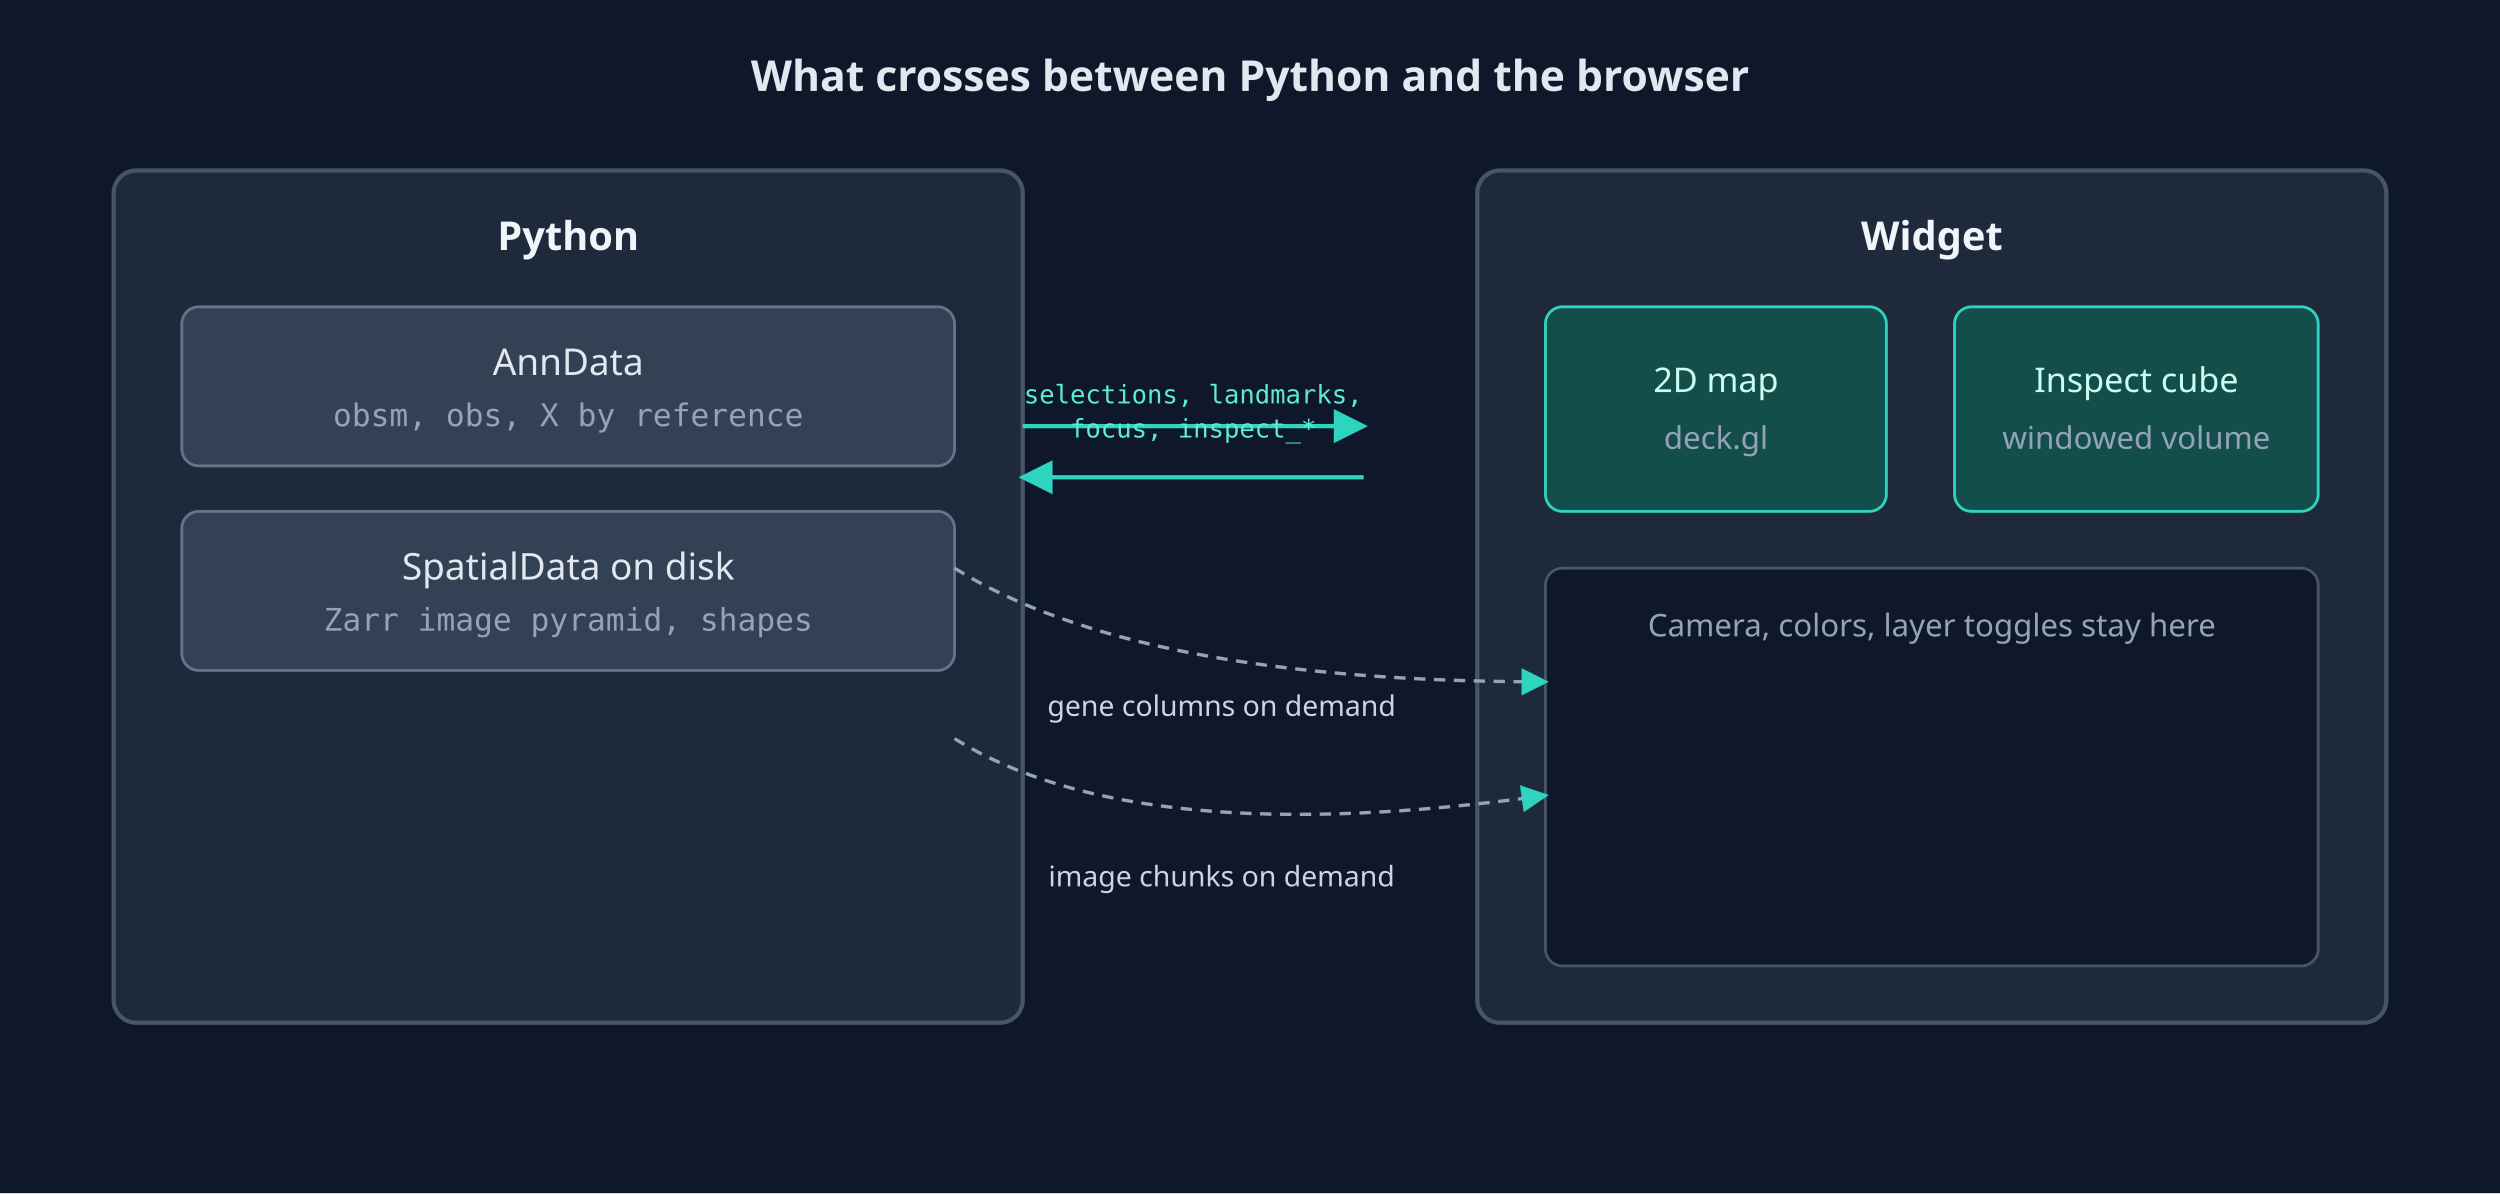
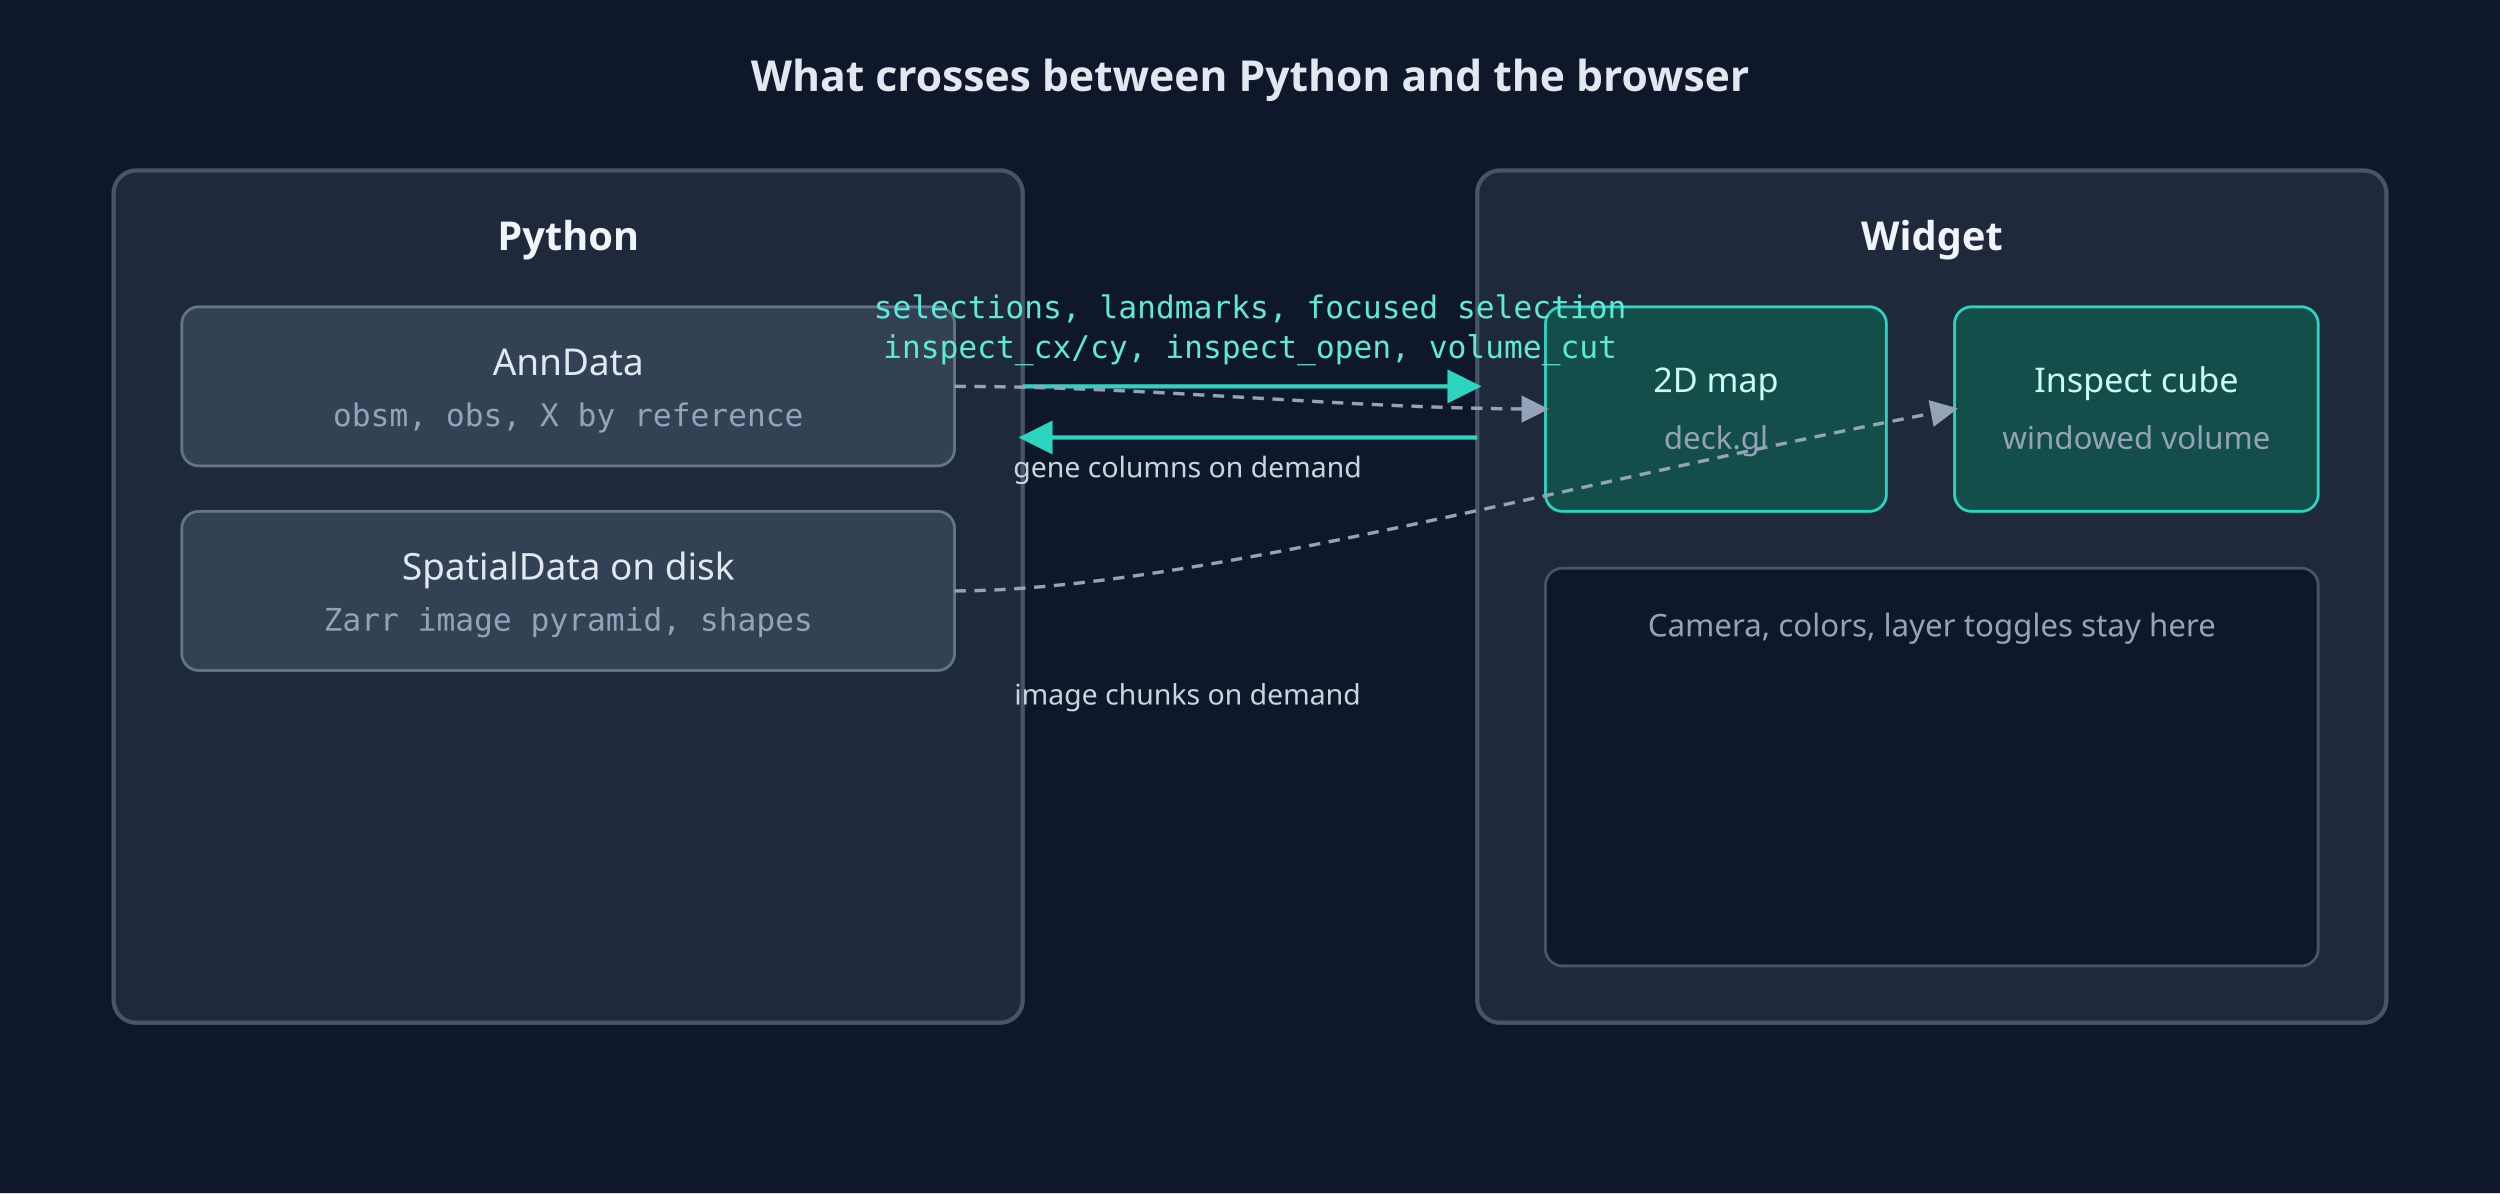
<svg xmlns="http://www.w3.org/2000/svg" width="880" height="420" viewBox="0 0 880 420" role="img" aria-labelledby="title desc">
  <defs>
-     <marker id="arrow" markerWidth="8" markerHeight="8" refX="7" refY="4" orient="auto">
+     <marker id="arrow-teal" markerWidth="8" markerHeight="8" refX="7" refY="4" orient="auto">
      <path d="M0,0 L8,4 L0,8 Z" fill="#2dd4bf" />
+     </marker>
+     <marker id="arrow-gray" markerWidth="8" markerHeight="8" refX="7" refY="4" orient="auto">
+       <path d="M0,0 L8,4 L0,8 Z" fill="#94a3b8" />
    </marker>
  </defs>
  <rect width="880" height="420" fill="#0f172a" />
  <text x="440" y="32" text-anchor="middle" font-family="IBM Plex Sans, sans-serif" font-size="15" font-weight="600" fill="#e2e8f0">What crosses between Python and the browser</text>
  <rect x="40" y="60" width="320" height="300" rx="8" fill="#1e293b" stroke="#475569" stroke-width="1.5" />
  <text x="200" y="88" text-anchor="middle" font-family="IBM Plex Sans, sans-serif" font-size="14" font-weight="600" fill="#f1f5f9">Python</text>
  <rect x="64" y="108" width="272" height="56" rx="6" fill="#334155" stroke="#64748b" />
  <text x="200" y="132" text-anchor="middle" font-family="IBM Plex Sans, sans-serif" font-size="13" fill="#e2e8f0">AnnData</text>
  <text x="200" y="150" text-anchor="middle" font-family="JetBrains Mono, monospace" font-size="11" fill="#94a3b8">obsm, obs, X by reference</text>
  <rect x="64" y="180" width="272" height="56" rx="6" fill="#334155" stroke="#64748b" />
  <text x="200" y="204" text-anchor="middle" font-family="IBM Plex Sans, sans-serif" font-size="13" fill="#e2e8f0">SpatialData on disk</text>
  <text x="200" y="222" text-anchor="middle" font-family="JetBrains Mono, monospace" font-size="11" fill="#94a3b8">Zarr image pyramid, shapes</text>
  <rect x="520" y="60" width="320" height="300" rx="8" fill="#1e293b" stroke="#475569" stroke-width="1.5" />
  <text x="680" y="88" text-anchor="middle" font-family="IBM Plex Sans, sans-serif" font-size="14" font-weight="600" fill="#f1f5f9">Widget</text>
  <rect x="544" y="108" width="120" height="72" rx="6" fill="#134e4a" stroke="#2dd4bf" />
  <text x="604" y="138" text-anchor="middle" font-family="IBM Plex Sans, sans-serif" font-size="12" fill="#ccfbf1">2D map</text>
  <text x="604" y="158" text-anchor="middle" font-family="IBM Plex Sans, sans-serif" font-size="11" fill="#94a3b8">deck.gl</text>
  <rect x="688" y="108" width="128" height="72" rx="6" fill="#134e4a" stroke="#2dd4bf" />
  <text x="752" y="138" text-anchor="middle" font-family="IBM Plex Sans, sans-serif" font-size="12" fill="#ccfbf1">Inspect cube</text>
  <text x="752" y="158" text-anchor="middle" font-family="IBM Plex Sans, sans-serif" font-size="11" fill="#94a3b8">windowed volume</text>
  <rect x="544" y="200" width="272" height="140" rx="6" fill="#0f172a" stroke="#475569" />
  <text x="680" y="224" text-anchor="middle" font-family="IBM Plex Sans, sans-serif" font-size="11" fill="#94a3b8">Camera, colors, layer toggles stay here</text>
-   <path d="M360 150 H480" stroke="#2dd4bf" stroke-width="1.5" marker-end="url(#arrow)" />
-   <path d="M480 150 H360" stroke="#2dd4bf" stroke-width="1.5" marker-end="url(#arrow)" transform="translate(0,18)" />
-   <text x="420" y="142" text-anchor="middle" font-family="JetBrains Mono, monospace" font-size="9" fill="#5eead4">selections, landmarks,</text>
-   <text x="420" y="154" text-anchor="middle" font-family="JetBrains Mono, monospace" font-size="9" fill="#5eead4">focus, inspect_*</text>
-   <path d="M336 200 Q400 240 544 240" fill="none" stroke="#94a3b8" stroke-width="1.2" stroke-dasharray="4 3" marker-end="url(#arrow)" />
-   <text x="430" y="252" text-anchor="middle" font-family="IBM Plex Sans, sans-serif" font-size="10" fill="#cbd5e1">gene columns on demand</text>
-   <path d="M336 260 Q400 300 544 280" fill="none" stroke="#94a3b8" stroke-width="1.2" stroke-dasharray="4 3" marker-end="url(#arrow)" />
-   <text x="430" y="312" text-anchor="middle" font-family="IBM Plex Sans, sans-serif" font-size="10" fill="#cbd5e1">image chunks on demand</text>
+   <text x="440" y="112" text-anchor="middle" font-family="JetBrains Mono, monospace" font-size="11" fill="#5eead4">selections, landmarks, focused selection</text>
+   <text x="440" y="126" text-anchor="middle" font-family="JetBrains Mono, monospace" font-size="11" fill="#5eead4">inspect_cx/cy, inspect_open, volume_cut</text>
+   <path d="M360 136 H520" stroke="#2dd4bf" stroke-width="1.5" marker-end="url(#arrow-teal)" />
+   <path d="M520 154 H360" stroke="#2dd4bf" stroke-width="1.5" marker-end="url(#arrow-teal)" />
+   <path d="M336 136 C 408 136, 472 144, 544 144" fill="none" stroke="#94a3b8" stroke-width="1.2" stroke-dasharray="4 3" marker-end="url(#arrow-gray)" />
+   <text x="418" y="168" text-anchor="middle" font-family="IBM Plex Sans, sans-serif" font-size="10" fill="#cbd5e1">gene columns on demand</text>
+   <path d="M336 208 C 420 208, 560 168, 688 144" fill="none" stroke="#94a3b8" stroke-width="1.2" stroke-dasharray="4 3" marker-end="url(#arrow-gray)" />
+   <text x="418" y="248" text-anchor="middle" font-family="IBM Plex Sans, sans-serif" font-size="10" fill="#cbd5e1">image chunks on demand</text>
</svg>
